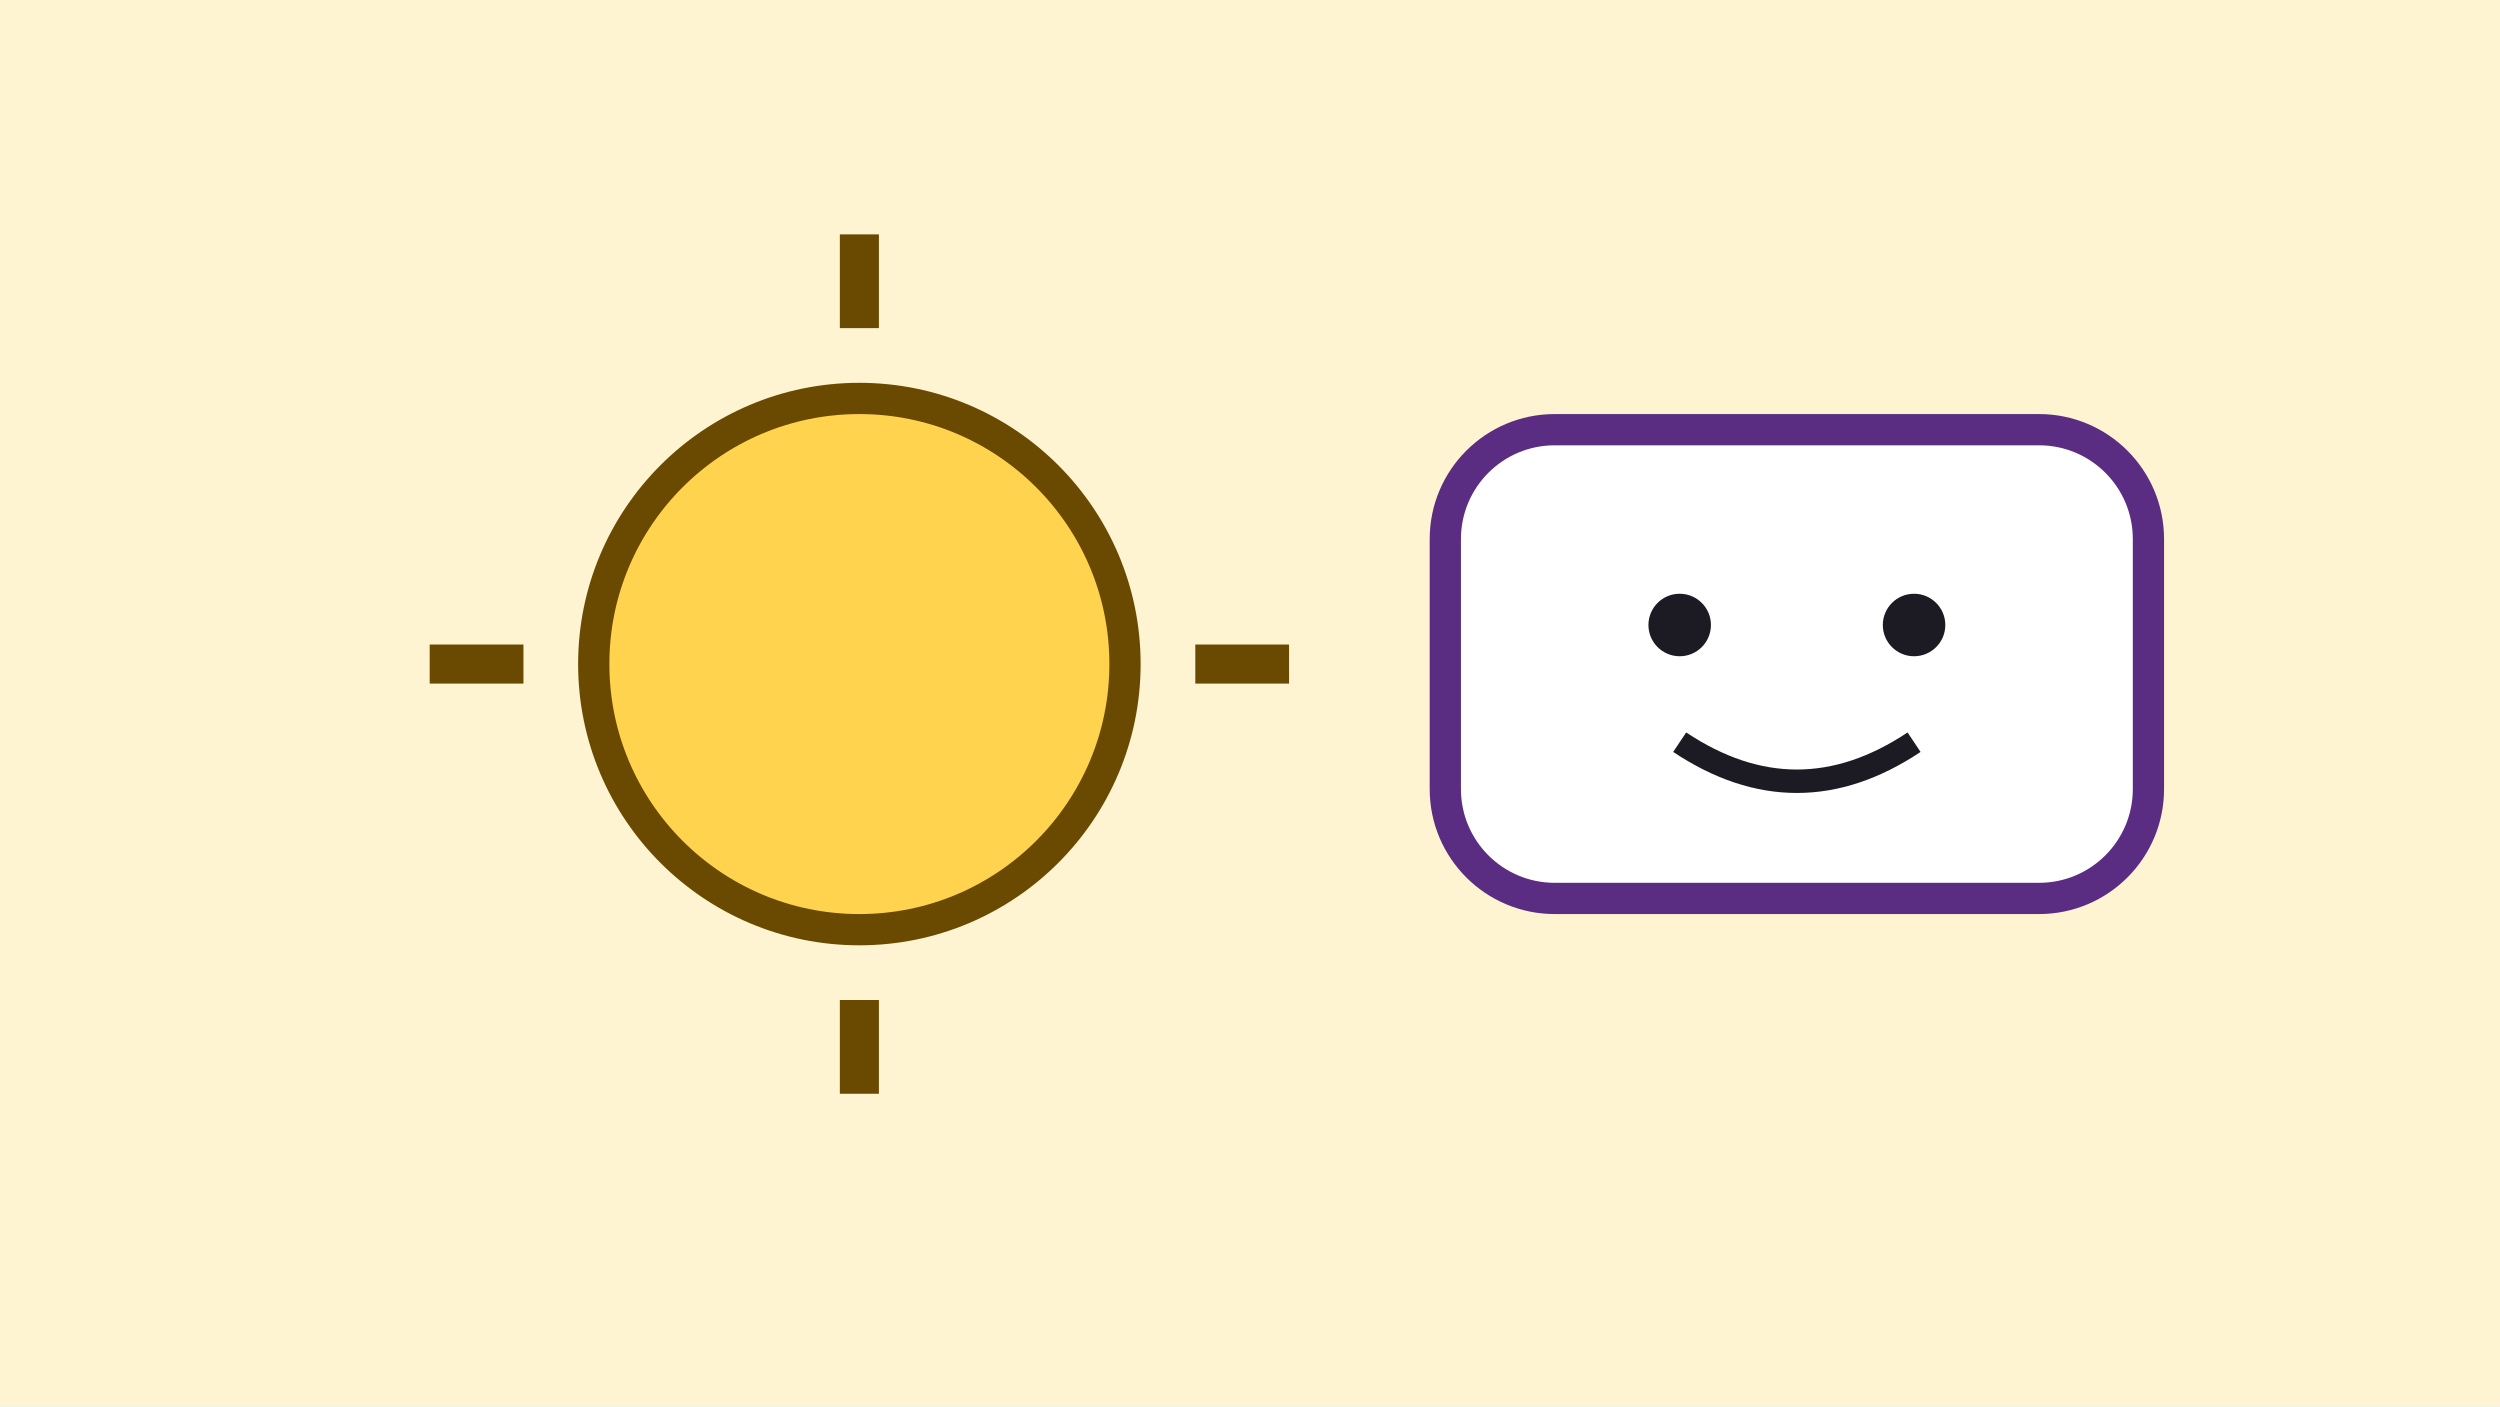
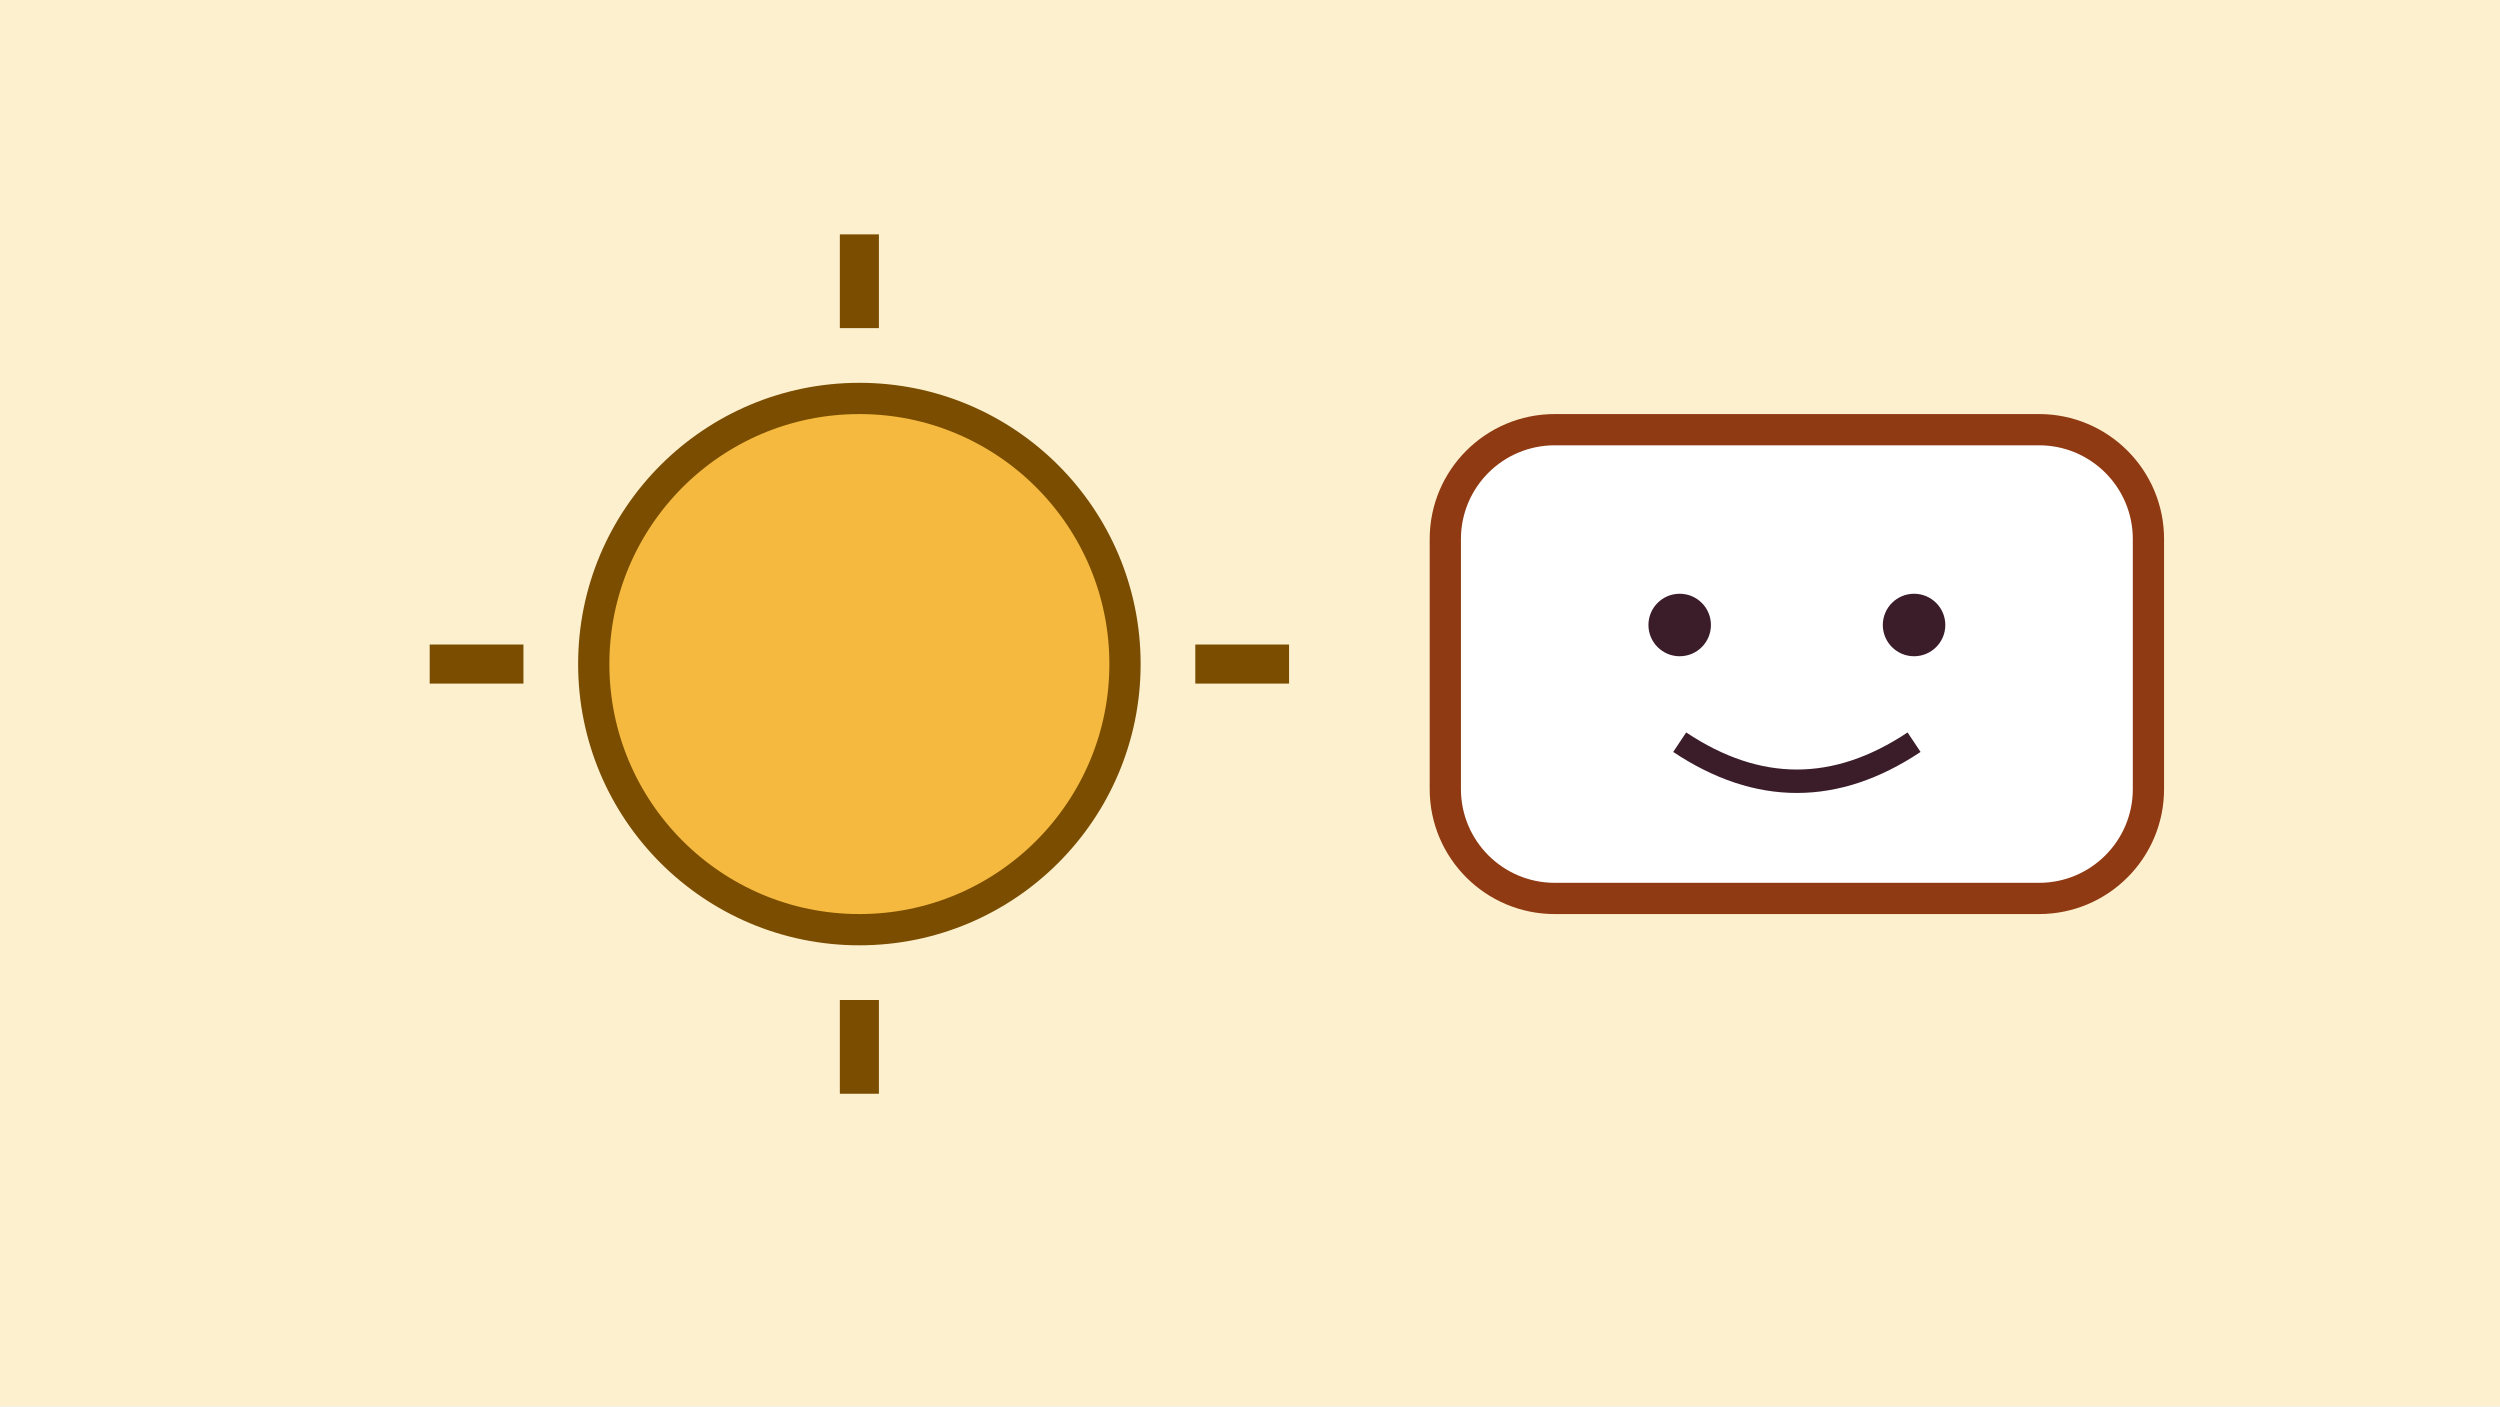
<svg xmlns="http://www.w3.org/2000/svg" viewBox="0 0 320 180" width="320" height="180">
-   <rect width="320" height="180" fill="#fff4d1" />
-   <circle cx="110" cy="85" r="34" fill="#ffd34e" stroke="#6a4a00" stroke-width="4" />
-   <g stroke="#6a4a00" stroke-width="5">
+   <rect width="320" height="180" fill="#fdf0cf" />
+   <circle cx="110" cy="85" r="34" fill="#f4b93e" stroke="#7a4d00" stroke-width="4" />
+   <g stroke="#7a4d00" stroke-width="5">
    <line x1="110" y1="30" x2="110" y2="42" />
    <line x1="110" y1="128" x2="110" y2="140" />
    <line x1="55" y1="85" x2="67" y2="85" />
    <line x1="153" y1="85" x2="165" y2="85" />
  </g>
-   <rect x="185" y="55" width="90" height="60" rx="14" fill="#fff" stroke="#5a2d82" stroke-width="4" />
-   <circle cx="215" cy="80" r="4" fill="#1c1a22" />
-   <circle cx="245" cy="80" r="4" fill="#1c1a22" />
-   <path d="M215 95 q15 10 30 0" fill="none" stroke="#1c1a22" stroke-width="3" />
+   <rect x="185" y="55" width="90" height="60" rx="14" fill="#fff" stroke="#8f3a12" stroke-width="4" />
+   <circle cx="215" cy="80" r="4" fill="#3b1d2a" />
+   <circle cx="245" cy="80" r="4" fill="#3b1d2a" />
+   <path d="M215 95 q15 10 30 0" fill="none" stroke="#3b1d2a" stroke-width="3" />
</svg>
